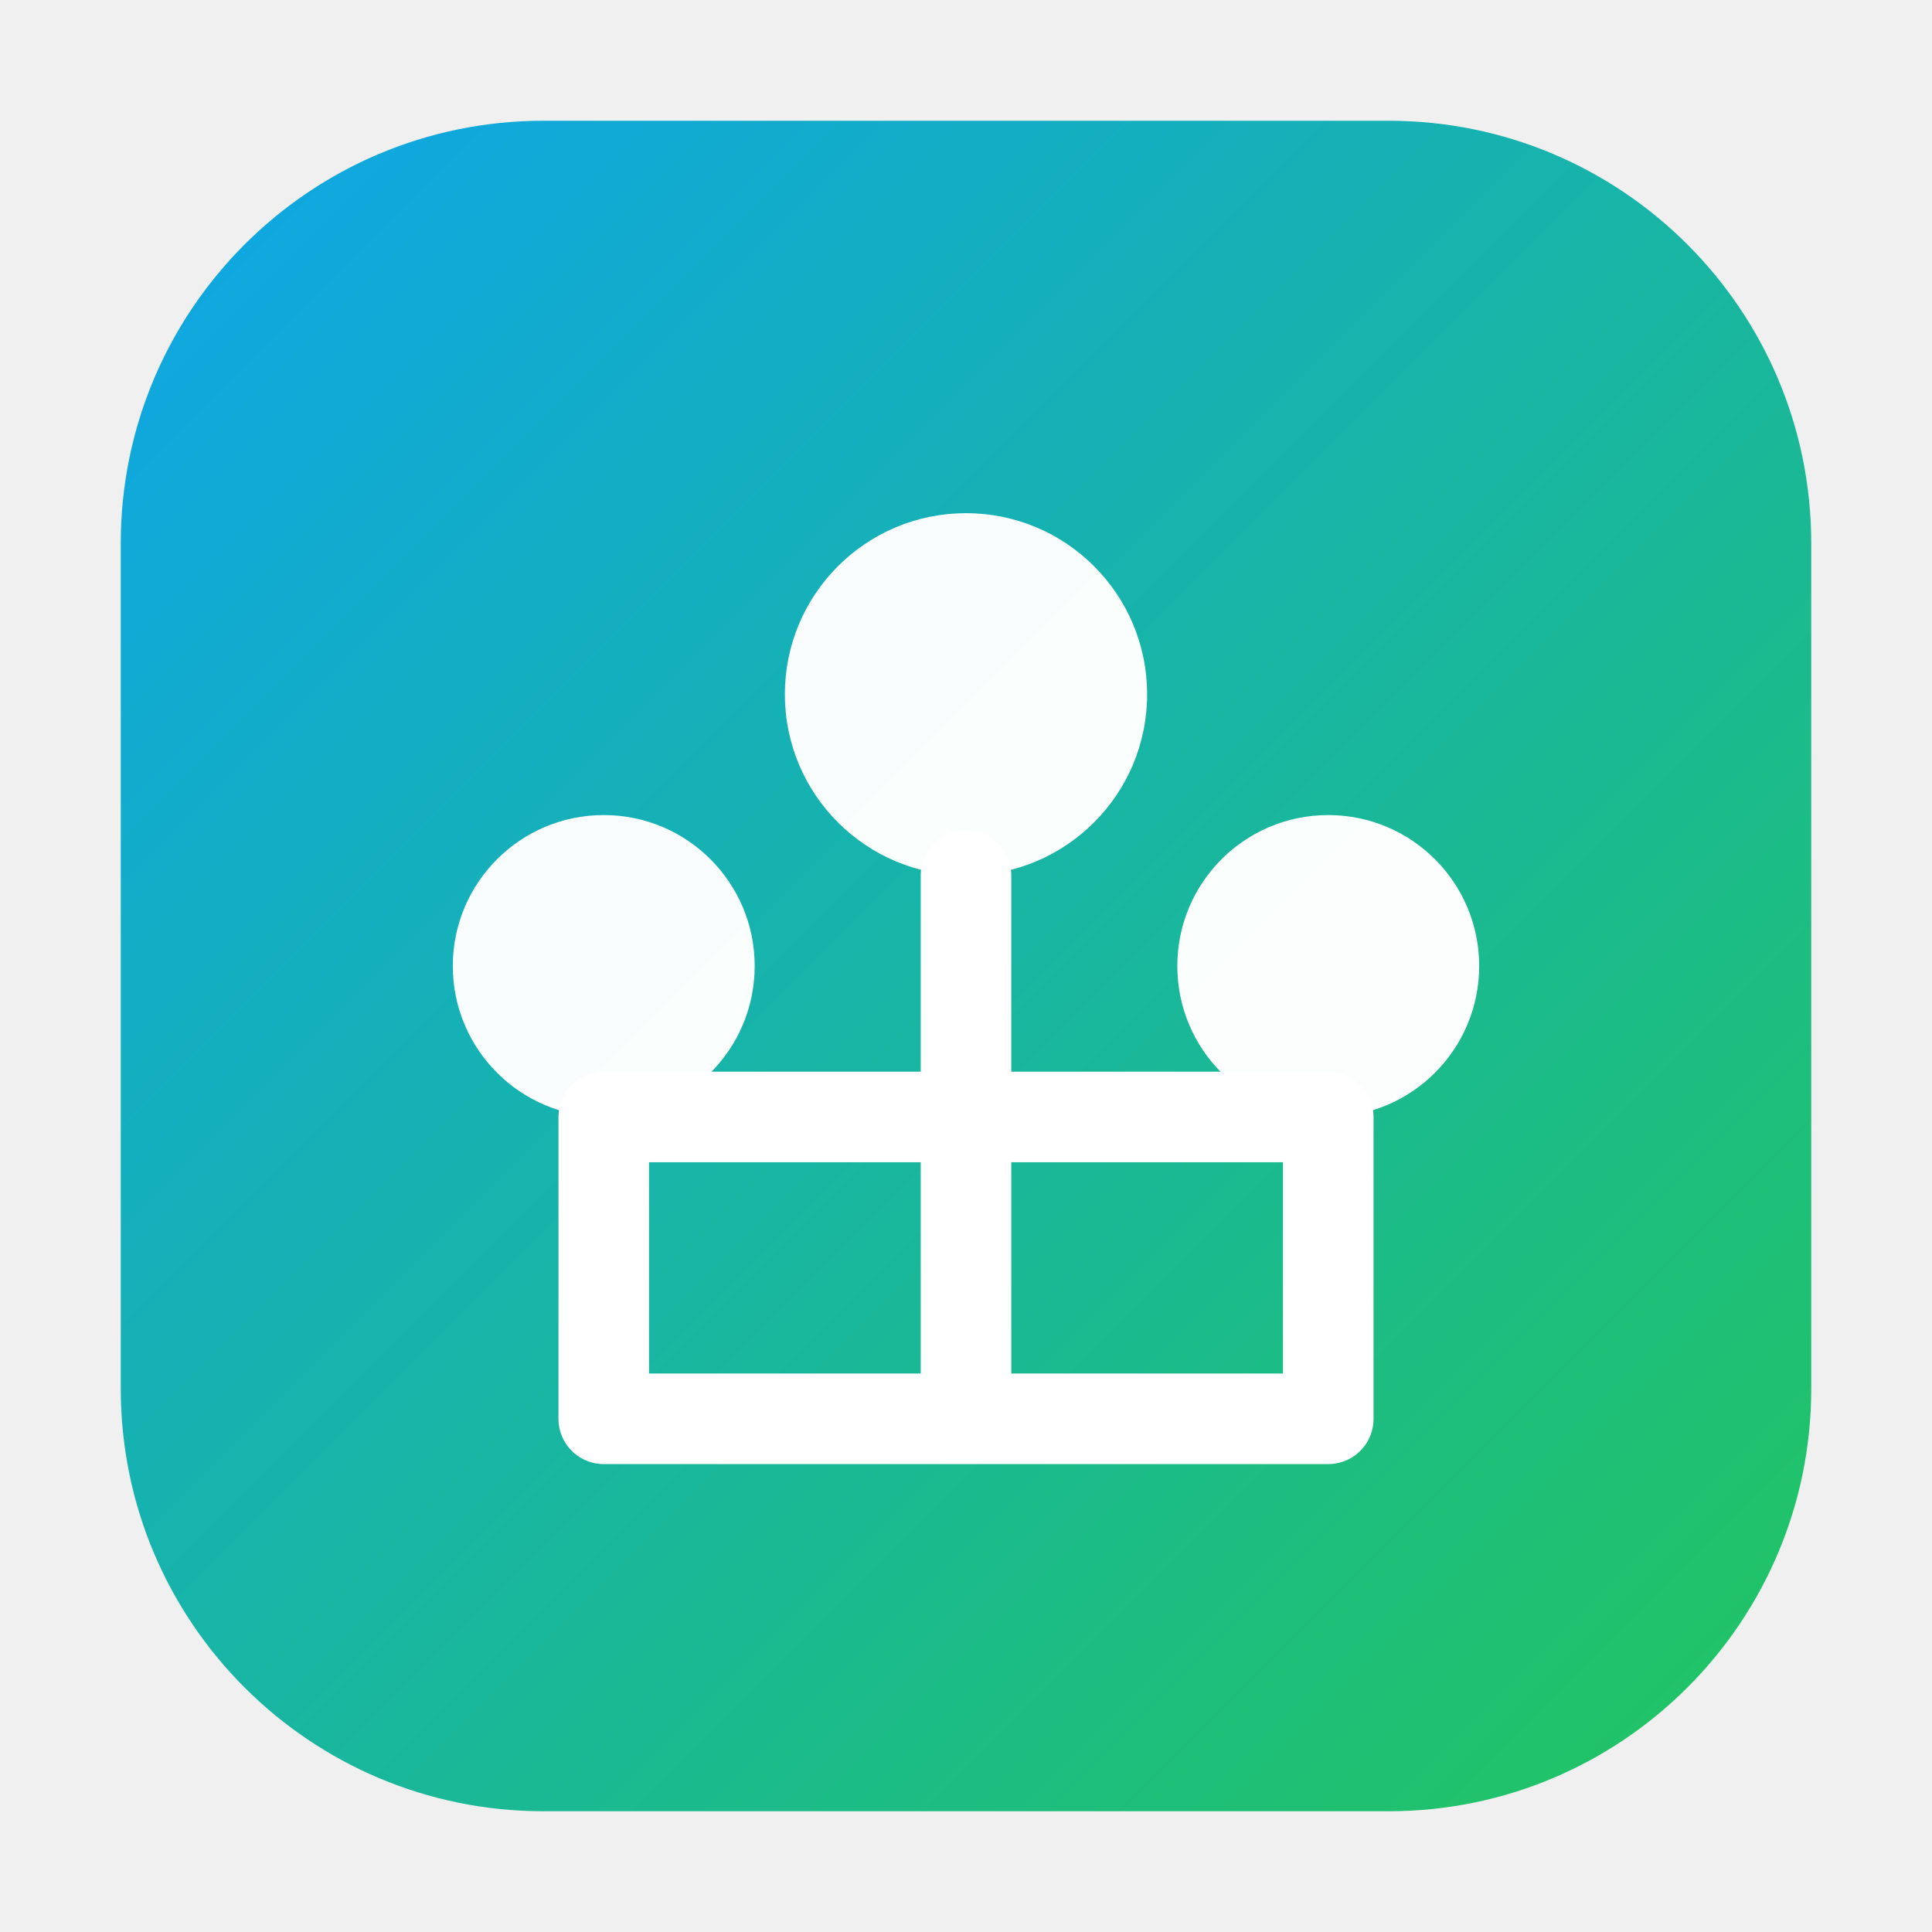
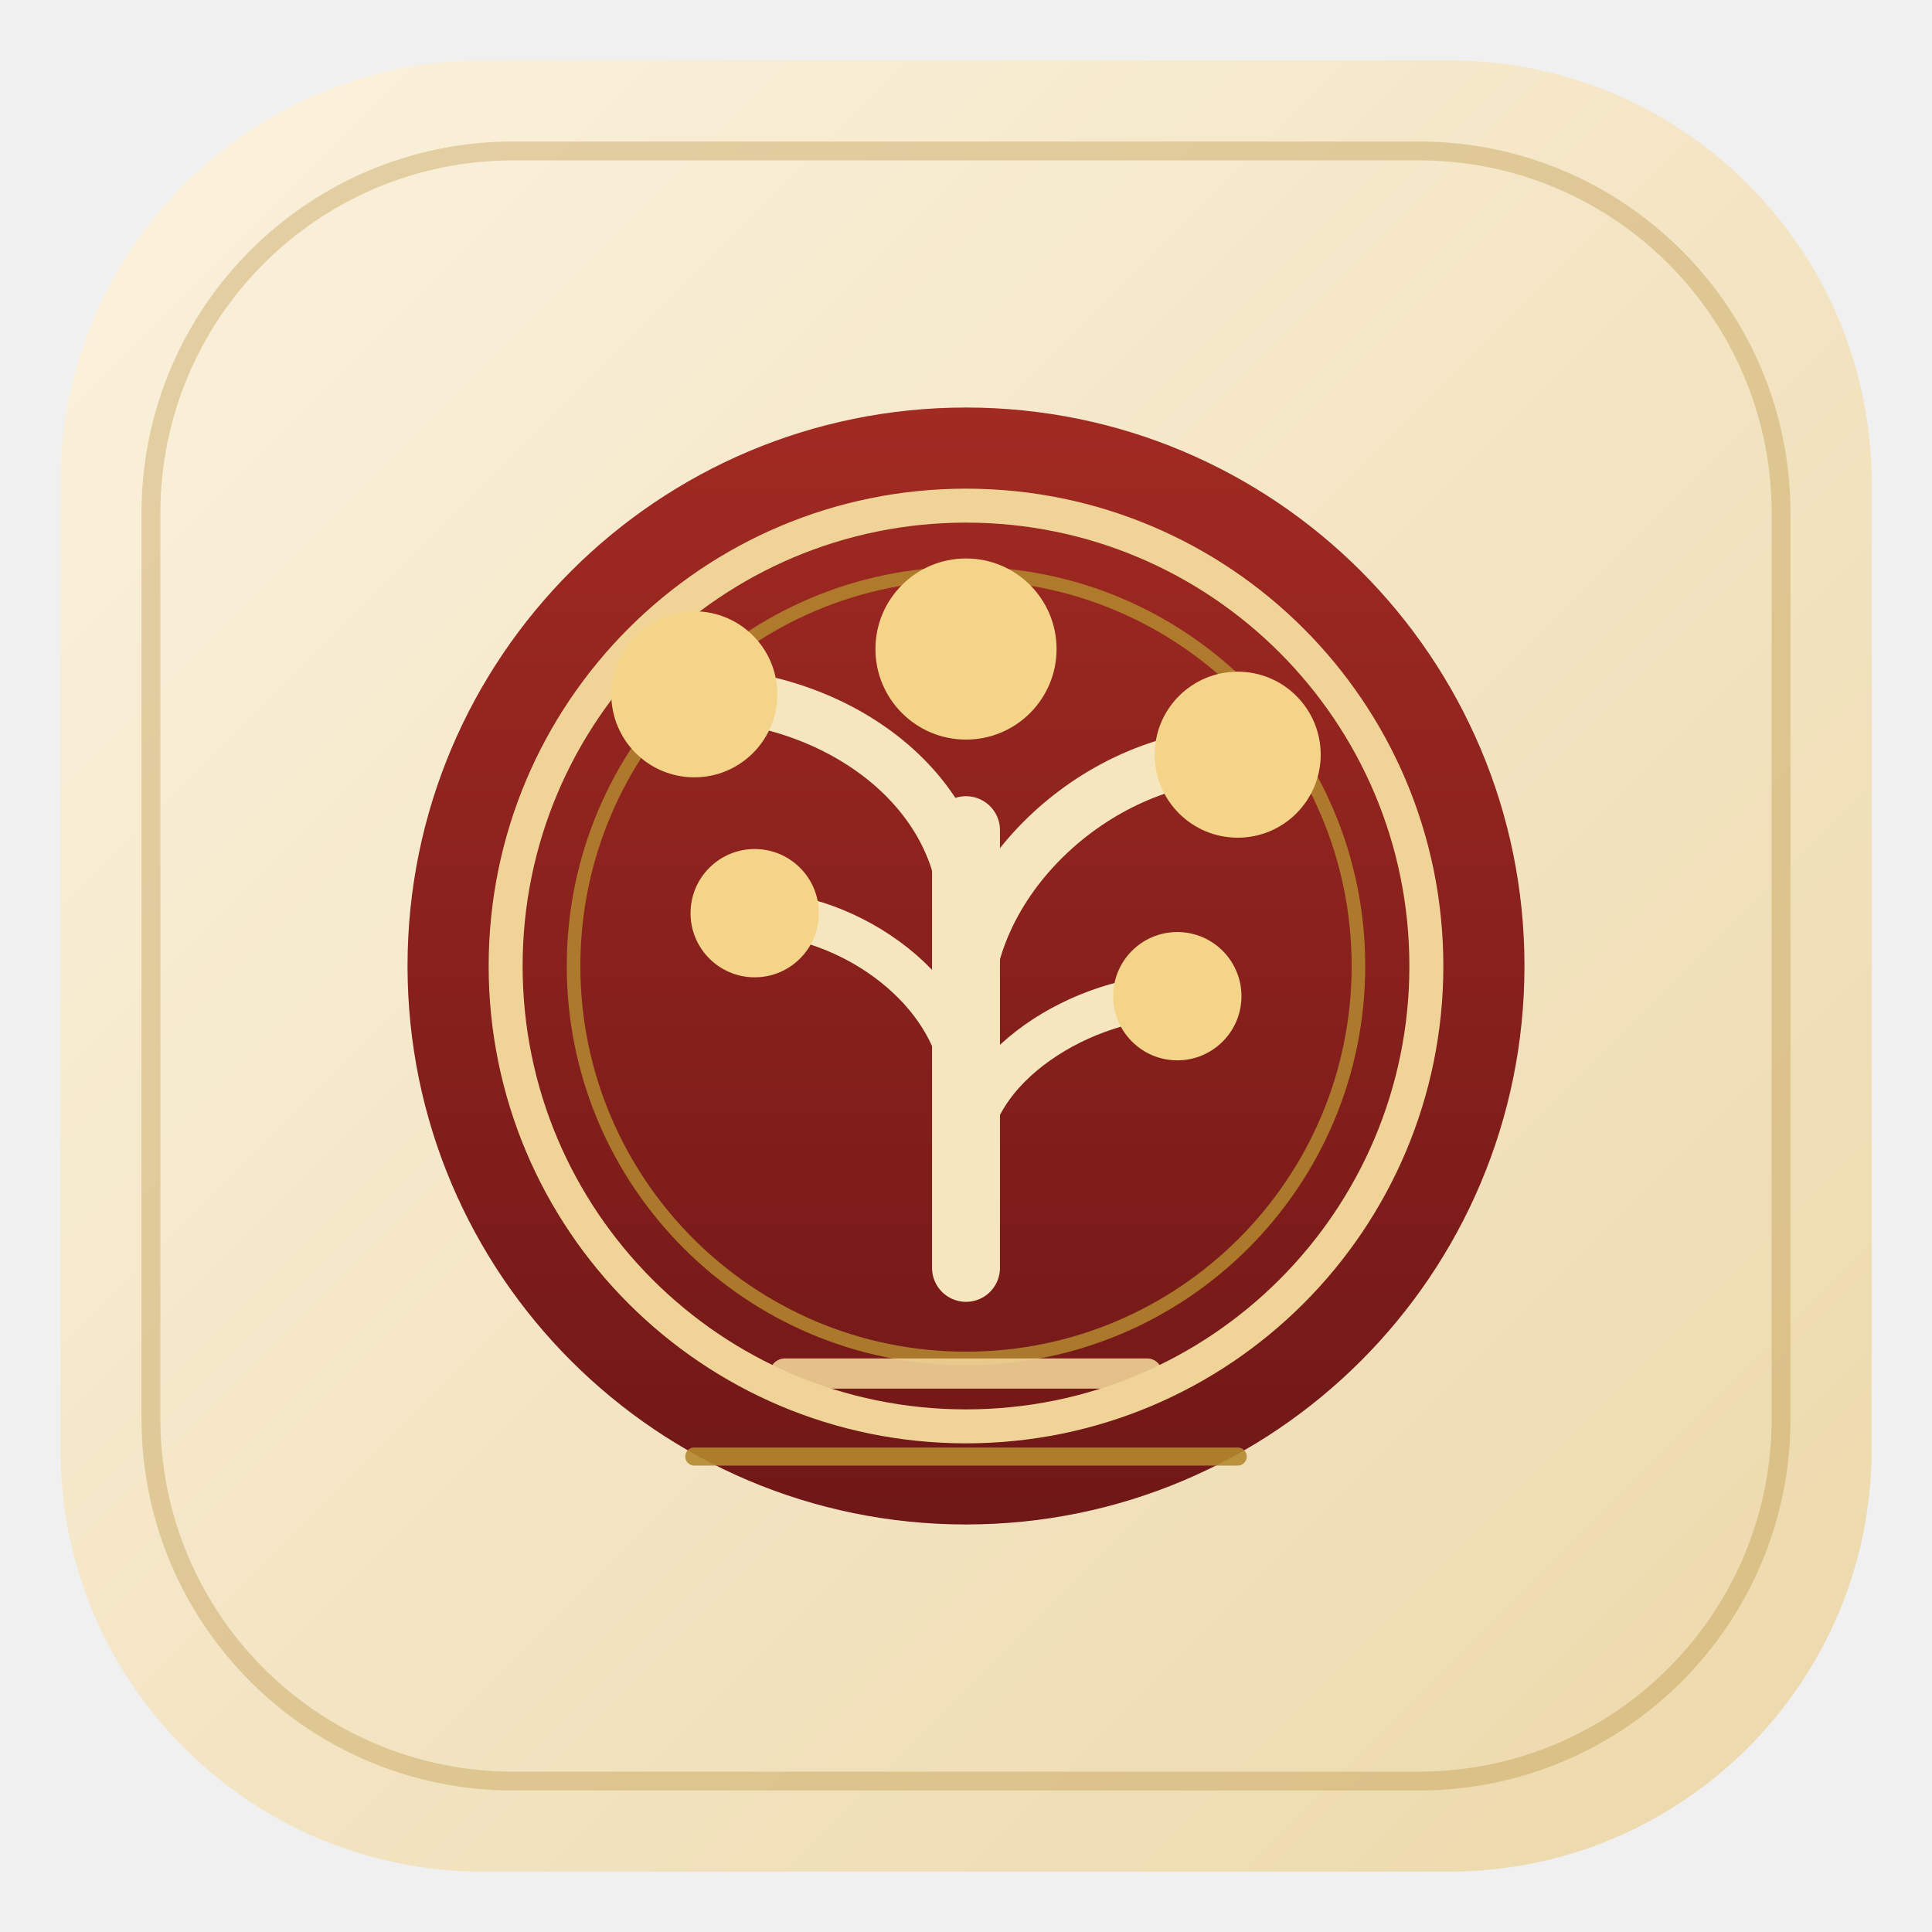
- <svg xmlns="http://www.w3.org/2000/svg" viewBox="0 0 64 64">
+ <svg xmlns="http://www.w3.org/2000/svg" viewBox="0 0 256 256" role="img" aria-label="Logo họ Trần Đức">
  <defs>
-     <linearGradient id="bg" x1="0" y1="0" x2="1" y2="1">
-       <stop offset="0" stop-color="#0ea5e9" />
-       <stop offset="1" stop-color="#22c55e" />
+     <linearGradient id="paper" x1="0" x2="1" y1="0" y2="1">
+       <stop offset="0%" stop-color="#fbf2de" />
+       <stop offset="100%" stop-color="#ecd8aa" />
+     </linearGradient>
+     <linearGradient id="seal" x1="0" x2="0" y1="0" y2="1">
+       <stop offset="0%" stop-color="#a12a22" />
+       <stop offset="100%" stop-color="#6f1717" />
    </linearGradient>
  </defs>
-   <rect x="4" y="4" width="56" height="56" rx="14" fill="url(#bg)" />
-   <path d="M32 17a6 6 0 1 1 0 12a6 6 0 0 1 0-12zM20 27a5 5 0 1 1 0 10a5 5 0 0 1 0-10zM44 27a5 5 0 1 1 0 10a5 5 0 0 1 0-10z" fill="#fff" opacity=".98" />
-   <path d="M32 29v18M20 37v10M44 37v10M20 37h24M32 47h12M32 47H20" stroke="#fff" stroke-width="3" stroke-linecap="round" fill="none" />
+   <rect x="8" y="8" width="240" height="240" rx="56" fill="url(#paper)" />
+   <rect x="20" y="20" width="216" height="216" rx="48" fill="none" stroke="#b4882f" stroke-opacity=".32" stroke-width="2.5" />
+   <circle cx="128" cy="128" r="74" fill="url(#seal)" />
+   <circle cx="128" cy="128" r="61" fill="none" stroke="#f0d397" stroke-width="4.5" />
+   <circle cx="128" cy="128" r="52" fill="none" stroke="#b4882f" stroke-opacity=".85" stroke-width="1.8" />
+   <path d="M128 168V110" stroke="#f6e6bd" stroke-width="9" stroke-linecap="round" />
+   <path d="M128 122C128 104 110 92 92 92" stroke="#f6e6bd" stroke-width="7" stroke-linecap="round" fill="none" />
+   <path d="M128 134C128 116 146 100 164 100" stroke="#f6e6bd" stroke-width="7" stroke-linecap="round" fill="none" />
+   <path d="M128 146C128 131 112 121 100 121" stroke="#f6e6bd" stroke-width="5.8" stroke-linecap="round" fill="none" />
+   <path d="M128 154C128 141 144 132 156 132" stroke="#f6e6bd" stroke-width="5.8" stroke-linecap="round" fill="none" />
+   <circle cx="92" cy="92" r="11" fill="#f4d488" />
+   <circle cx="164" cy="100" r="11" fill="#f4d488" />
+   <circle cx="100" cy="121" r="8.5" fill="#f4d488" />
+   <circle cx="156" cy="132" r="8.5" fill="#f4d488" />
+   <circle cx="128" cy="86" r="12" fill="#f4d488" />
+   <path d="M104 182H152" stroke="#f0d397" stroke-width="4" stroke-linecap="round" opacity=".9" />
+   <path d="M92 193H164" stroke="#b4882f" stroke-width="2.4" stroke-linecap="round" opacity=".9" />
</svg>
